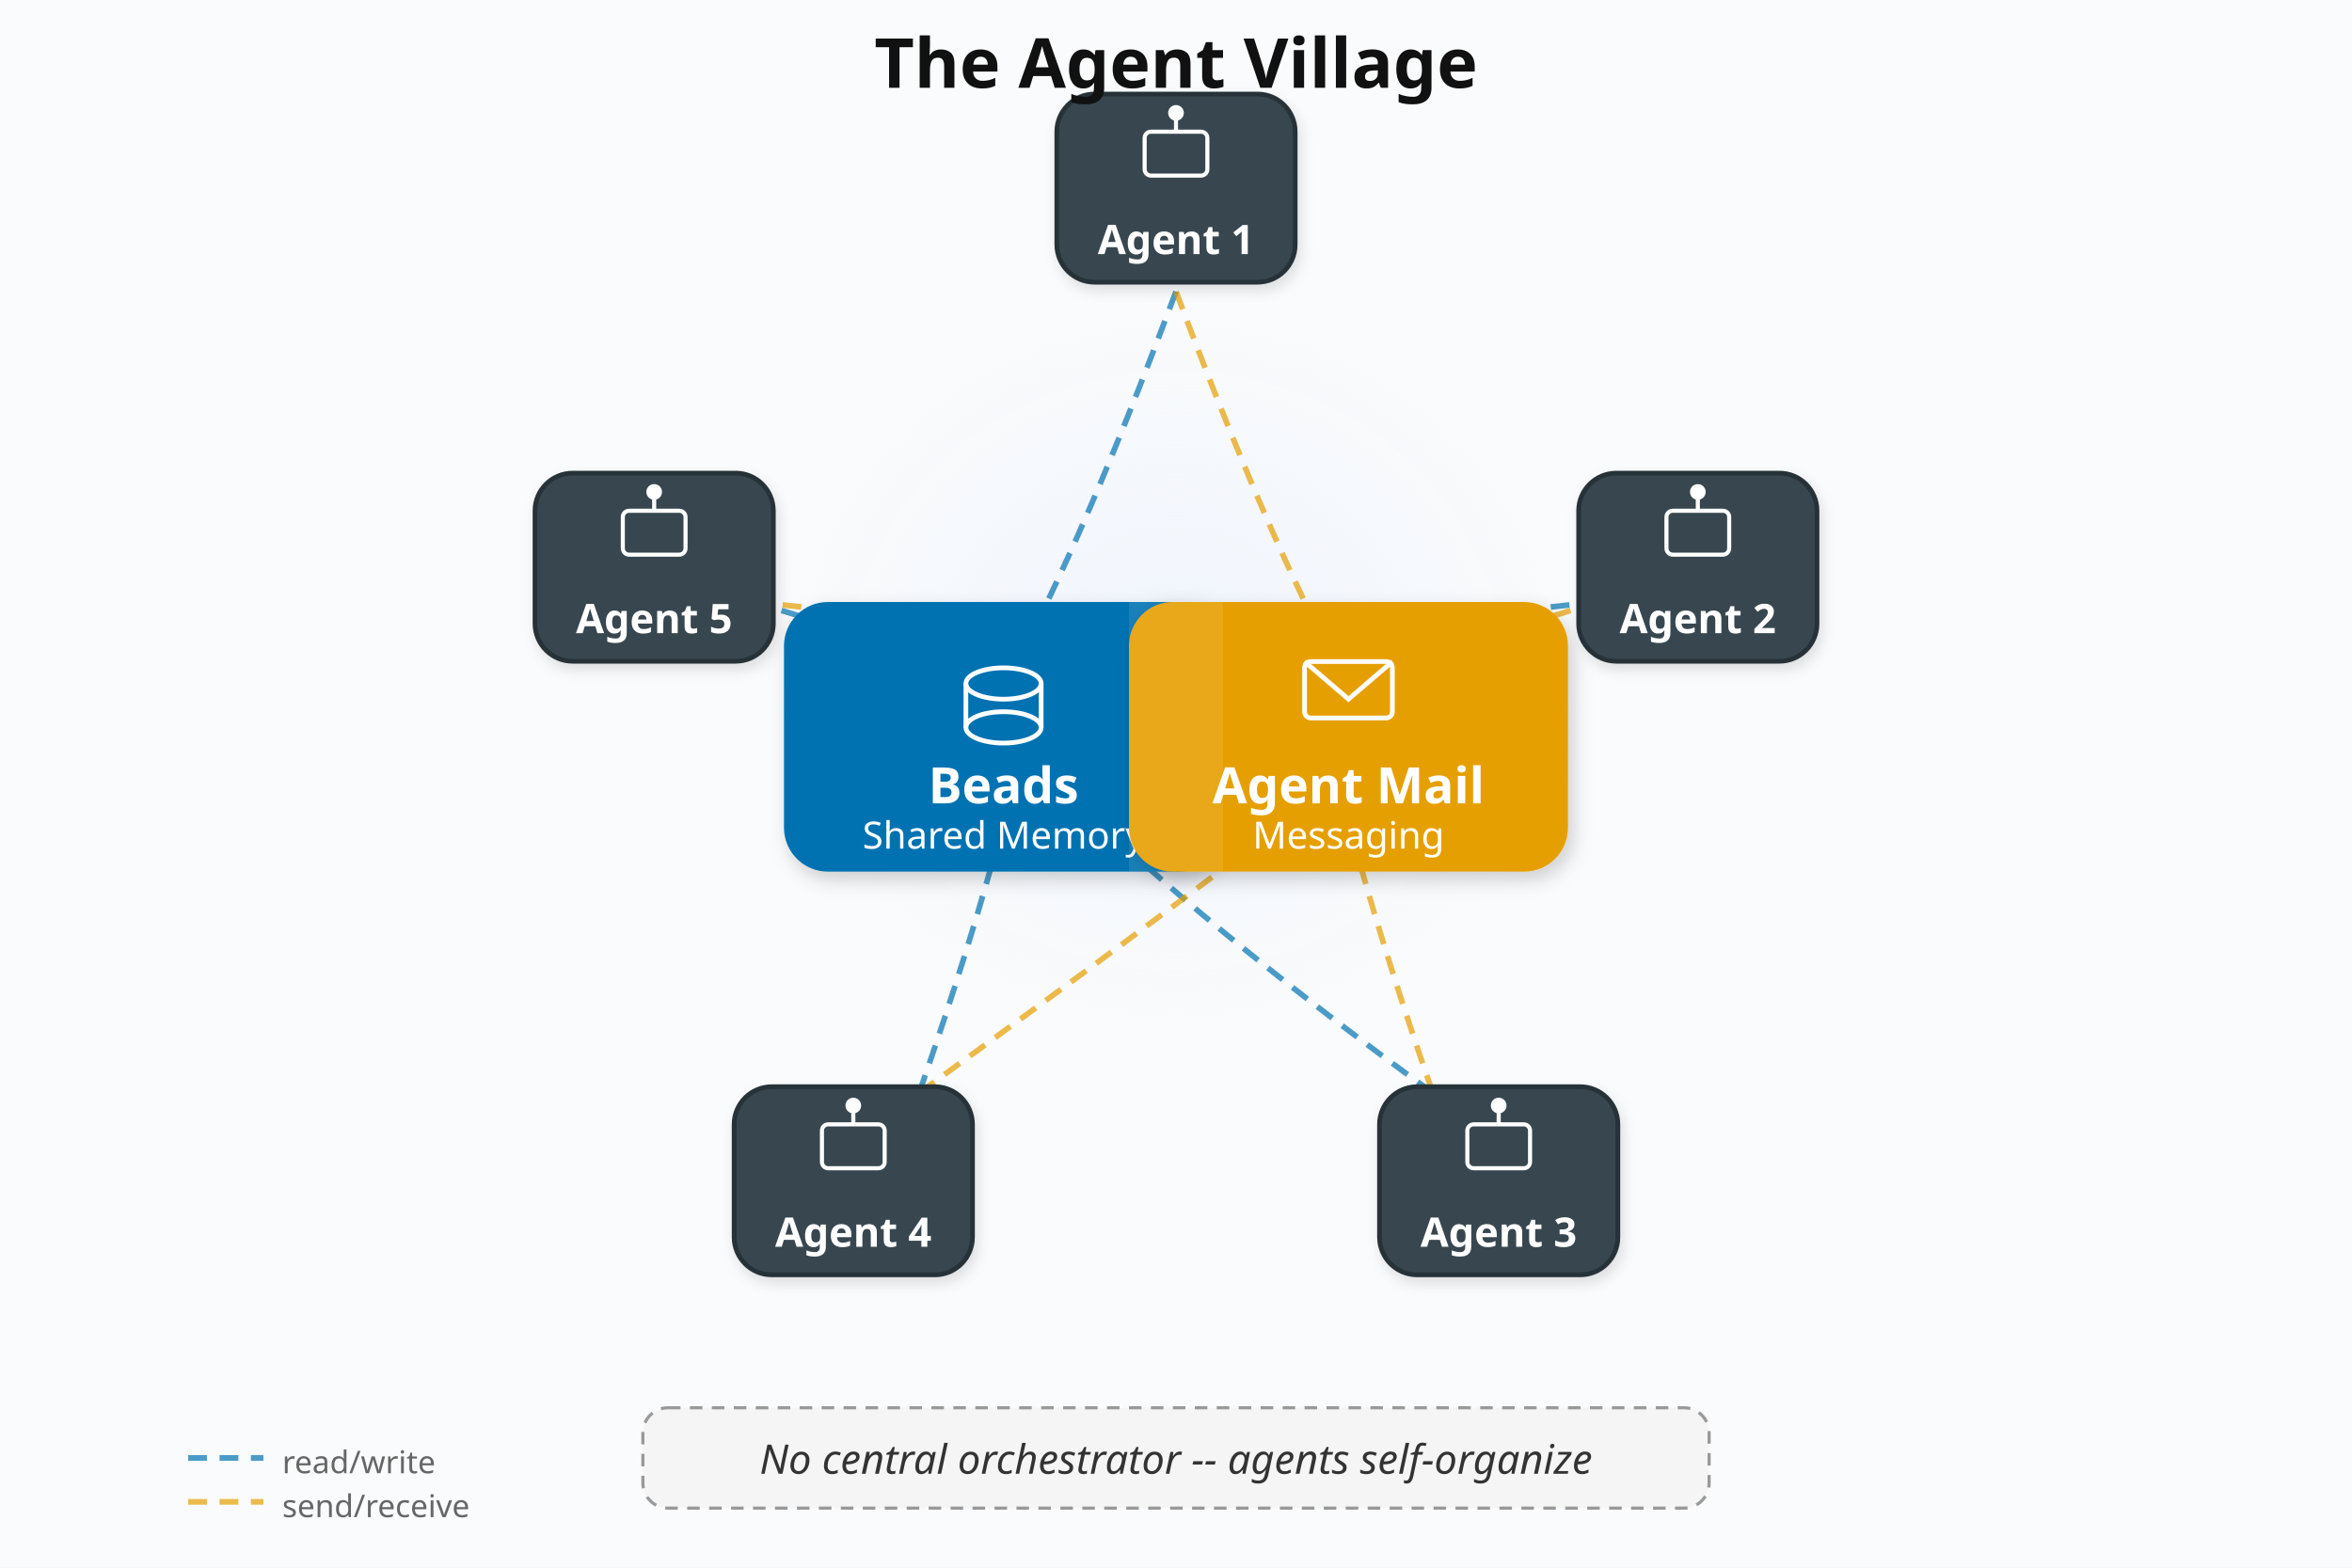
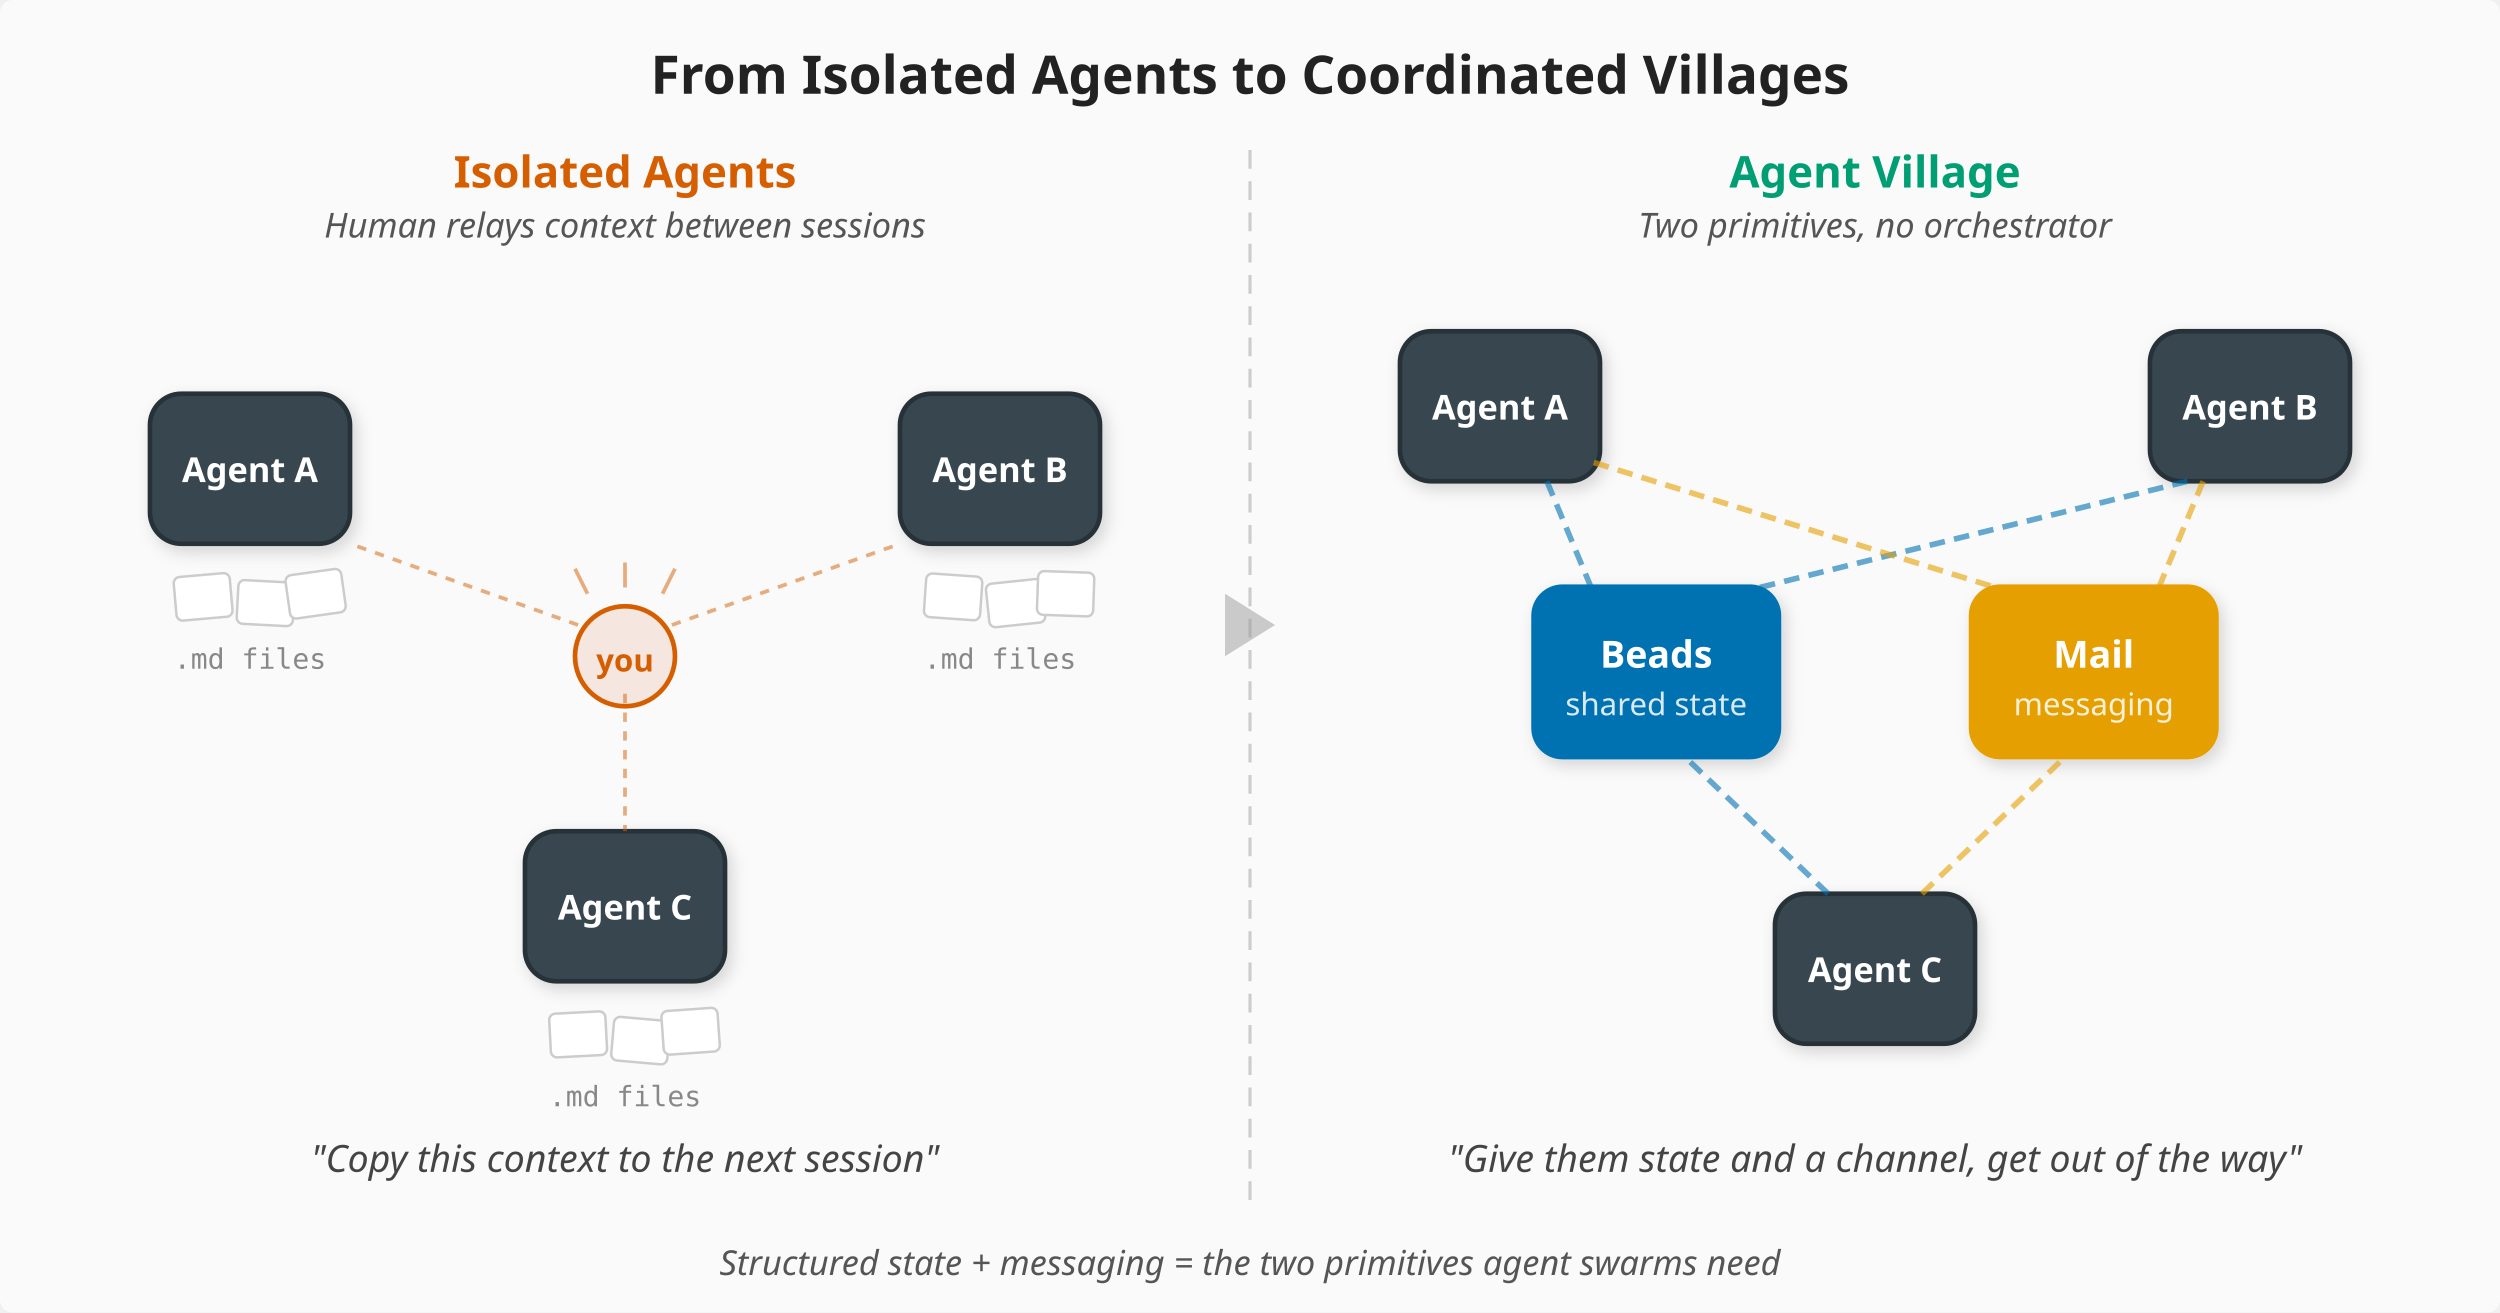
- <svg xmlns="http://www.w3.org/2000/svg" viewBox="0 0 750 500" role="img" aria-labelledby="title desc">
+ <svg xmlns="http://www.w3.org/2000/svg" viewBox="0 0 800 420" role="img" aria-labelledby="title desc">
  <defs>
    <filter id="shadow" x="-10%" y="-10%" width="130%" height="130%">
-       <feGaussianBlur in="SourceAlpha" stdDeviation="3" result="blur" />
-       <feOffset in="blur" dx="1.5" dy="2.5" result="offsetBlur" />
-       <feFlood flood-color="#000" flood-opacity="0.18" result="color" />
+       <feGaussianBlur in="SourceAlpha" stdDeviation="2.5" result="blur" />
+       <feOffset in="blur" dx="1.5" dy="2" result="offsetBlur" />
+       <feFlood flood-color="#000" flood-opacity="0.15" result="color" />
      <feComposite in="color" in2="offsetBlur" operator="in" result="shadow" />
      <feMerge>
        <feMergeNode in="shadow" />
        <feMergeNode in="SourceGraphic" />
      </feMerge>
    </filter>
-     <filter id="shadow-light" x="-15%" y="-15%" width="140%" height="140%">
-       <feGaussianBlur in="SourceAlpha" stdDeviation="2" result="blur" />
-       <feOffset in="blur" dx="1" dy="2" result="offsetBlur" />
-       <feFlood flood-color="#000" flood-opacity="0.12" result="color" />
-       <feComposite in="color" in2="offsetBlur" operator="in" result="shadow" />
-       <feMerge>
-         <feMergeNode in="shadow" />
-         <feMergeNode in="SourceGraphic" />
-       </feMerge>
-     </filter>
-     <radialGradient id="hub-glow" cx="50%" cy="46%" r="30%">
-       <stop offset="0%" stop-color="#E8F0FE" stop-opacity="0.6" />
-       <stop offset="100%" stop-color="#E8F0FE" stop-opacity="0" />
-     </radialGradient>
    <style>
-       .title       { font: bold 22px sans-serif; fill: #111; text-anchor: middle; }
-       .svc-label   { font: bold 16px sans-serif; fill: #fff;
-                      text-anchor: middle; dominant-baseline: central; }
-       .svc-sub     { font: 12px sans-serif; fill: #fff;
-                      text-anchor: middle; dominant-baseline: central; }
-       .agent-label { font: bold 13px sans-serif; fill: #fff;
-                      text-anchor: middle; dominant-baseline: central; }
-       .annotation  { font: italic 13px sans-serif; fill: #333;
-                      text-anchor: middle; dominant-baseline: central; }
-       .conn-beads  { stroke: #0072B2; stroke-width: 1.8; fill: none;
-                      stroke-dasharray: 6,4; stroke-opacity: 0.7; }
-       .conn-mail   { stroke: #E69F00; stroke-width: 1.8; fill: none;
-                      stroke-dasharray: 6,4; stroke-opacity: 0.7; }
+       .title       { font: bold 17px sans-serif; fill: #222; text-anchor: middle; }
+       .panel-title { font: bold 14px sans-serif; text-anchor: middle; }
+       .label       { font: 12px sans-serif; text-anchor: middle;
+                      dominant-baseline: central; fill: #555; }
+       .label-bold  { font: bold 12px sans-serif; text-anchor: middle;
+                      dominant-baseline: central; }
+       .agent-label { font: bold 11px sans-serif; text-anchor: middle;
+                      dominant-baseline: central; fill: #fff; }
+       .annotation  { font: italic 11px sans-serif; text-anchor: middle;
+                      fill: #555; }
+       .caption     { font: italic 12px sans-serif; text-anchor: middle;
+                      fill: #444; }
+       .svc-label   { font: bold 12px sans-serif; text-anchor: middle;
+                      dominant-baseline: central; fill: #fff; }
+       .svc-sub     { font: 10px sans-serif; text-anchor: middle;
+                      dominant-baseline: central; fill: rgba(255,255,255,0.85); }
+       .file-label  { font: 9px monospace; fill: #888; text-anchor: middle; }
+       .divider     { stroke: #ccc; stroke-width: 1; stroke-dasharray: 6,4; }
    </style>
  </defs>
-   <rect width="750" height="500" fill="#FAFBFC" rx="0" />
-   <ellipse cx="375" cy="230" rx="220" ry="200" fill="url(#hub-glow)" />
-   <path class="conn-beads" d="M 375.0,93 Q 350,160 330,200" />
-   <path class="conn-mail" d="M 375.0,93 Q 400,160 420,200" />
-   <path class="conn-beads" d="M 510.4,191.9 Q 430,200 365,215" />
-   <path class="conn-mail" d="M 510.4,191.9 Q 465,205 450,215" />
-   <path class="conn-beads" d="M 456.9,348.6 Q 390,300 350,262" />
-   <path class="conn-mail" d="M 456.9,348.6 Q 440,300 430,262" />
-   <path class="conn-beads" d="M 293.1,348.6 Q 310,300 320,262" />
-   <path class="conn-mail" d="M 293.1,348.6 Q 360,300 410,262" />
-   <path class="conn-beads" d="M 239.6,191.9 Q 285,205 305,215" />
-   <path class="conn-mail" d="M 239.6,191.9 Q 320,200 395,215" />
-   <g filter="url(#shadow)">
-     <rect x="250" y="192" width="140" height="86" rx="14" fill="#0072B2" />
+   <rect width="800" height="420" fill="#FAFAFA" rx="4" />
+   <text x="400" y="30" class="title">From Isolated Agents to Coordinated Villages</text>
+   <line x1="400" y1="48" x2="400" y2="385" class="divider" />
+   <g transform="translate(400, 200)">
+     <polygon points="-8,-10 8,0 -8,10" fill="#999" opacity="0.5" />
  </g>
-   <g transform="translate(320, 218)">
-     <ellipse cx="0" cy="0" rx="12" ry="5" fill="none" stroke="#fff" stroke-width="1.5" />
-     <line x1="-12" y1="0" x2="-12" y2="14" stroke="#fff" stroke-width="1.5" />
-     <line x1="12" y1="0" x2="12" y2="14" stroke="#fff" stroke-width="1.5" />
-     <ellipse cx="0" cy="14" rx="12" ry="5" fill="none" stroke="#fff" stroke-width="1.5" />
+   <g aria-label="Left panel: Isolated agents with human bottleneck">
+     <text x="200" y="60" class="panel-title" fill="#D55E00">Isolated Agents</text>
+     <text x="200" y="76" class="annotation">Human relays context between sessions</text>
+     <g transform="translate(80, 150)">
+       <rect x="-32" y="-24" width="64" height="48" rx="10" fill="#37474F" stroke="#263238" stroke-width="1.5" filter="url(#shadow)" />
+       <text x="0" y="0" class="agent-label">Agent A</text>
+       <rect x="-24" y="34" width="18" height="14" rx="2" fill="#fff" stroke="#ccc" stroke-width="0.8" transform="rotate(-5, -15, 41)" />
+       <rect x="-4" y="36" width="18" height="14" rx="2" fill="#fff" stroke="#ccc" stroke-width="0.8" transform="rotate(3, 5, 43)" />
+       <rect x="12" y="33" width="18" height="14" rx="2" fill="#fff" stroke="#ccc" stroke-width="0.8" transform="rotate(-8, 21, 40)" />
+       <text x="0" y="64" class="file-label">.md files</text>
+     </g>
+     <g transform="translate(320, 150)">
+       <rect x="-32" y="-24" width="64" height="48" rx="10" fill="#37474F" stroke="#263238" stroke-width="1.5" filter="url(#shadow)" />
+       <text x="0" y="0" class="agent-label">Agent B</text>
+       <rect x="-24" y="34" width="18" height="14" rx="2" fill="#fff" stroke="#ccc" stroke-width="0.8" transform="rotate(4, -15, 41)" />
+       <rect x="-4" y="36" width="18" height="14" rx="2" fill="#fff" stroke="#ccc" stroke-width="0.8" transform="rotate(-6, 5, 43)" />
+       <rect x="12" y="33" width="18" height="14" rx="2" fill="#fff" stroke="#ccc" stroke-width="0.8" transform="rotate(2, 21, 40)" />
+       <text x="0" y="64" class="file-label">.md files</text>
+     </g>
+     <g transform="translate(200, 290)">
+       <rect x="-32" y="-24" width="64" height="48" rx="10" fill="#37474F" stroke="#263238" stroke-width="1.5" filter="url(#shadow)" />
+       <text x="0" y="0" class="agent-label">Agent C</text>
+       <rect x="-24" y="34" width="18" height="14" rx="2" fill="#fff" stroke="#ccc" stroke-width="0.8" transform="rotate(-3, -15, 41)" />
+       <rect x="-4" y="36" width="18" height="14" rx="2" fill="#fff" stroke="#ccc" stroke-width="0.8" transform="rotate(5, 5, 43)" />
+       <rect x="12" y="33" width="18" height="14" rx="2" fill="#fff" stroke="#ccc" stroke-width="0.8" transform="rotate(-4, 21, 40)" />
+       <text x="0" y="64" class="file-label">.md files</text>
+     </g>
+     <g transform="translate(200, 210)">
+       <circle cx="0" cy="0" r="16" fill="#F5E6E0" stroke="#D55E00" stroke-width="1.5" />
+       <text x="0" y="1" style="font: bold 10px sans-serif; fill: #D55E00;             text-anchor: middle; dominant-baseline: central;">you</text>
+       <line x1="-12" y1="-20" x2="-16" y2="-28" stroke="#D55E00" stroke-width="1.2" stroke-opacity="0.5" />
+       <line x1="0" y1="-22" x2="0" y2="-30" stroke="#D55E00" stroke-width="1.2" stroke-opacity="0.5" />
+       <line x1="12" y1="-20" x2="16" y2="-28" stroke="#D55E00" stroke-width="1.2" stroke-opacity="0.5" />
+     </g>
+     <line x1="185" y1="200" x2="112" y2="174" stroke="#D55E00" stroke-width="1.2" stroke-dasharray="3,3" stroke-opacity="0.5" />
+     <line x1="215" y1="200" x2="288" y2="174" stroke="#D55E00" stroke-width="1.2" stroke-dasharray="3,3" stroke-opacity="0.5" />
+     <line x1="200" y1="222" x2="200" y2="266" stroke="#D55E00" stroke-width="1.2" stroke-dasharray="3,3" stroke-opacity="0.5" />
+     <text x="200" y="375" class="caption" fill="#D55E00">"Copy this context to the next session"</text>
  </g>
-   <text x="320" y="250" class="svc-label">Beads</text>
-   <text x="320" y="266" class="svc-sub">Shared Memory</text>
-   <g filter="url(#shadow)">
-     <rect x="360" y="192" width="140" height="86" rx="14" fill="#E69F00" />
+   <g aria-label="Right panel: Agent village with shared primitives">
+     <text x="600" y="60" class="panel-title" fill="#009E73">Agent Village</text>
+     <text x="600" y="76" class="annotation">Two primitives, no orchestrator</text>
+     <g transform="translate(530, 215)">
+       <rect x="-40" y="-28" width="80" height="56" rx="10" fill="#0072B2" filter="url(#shadow)" />
+       <text x="0" y="-6" class="svc-label">Beads</text>
+       <text x="0" y="10" class="svc-sub">shared state</text>
+     </g>
+     <g transform="translate(670, 215)">
+       <rect x="-40" y="-28" width="80" height="56" rx="10" fill="#E69F00" filter="url(#shadow)" />
+       <text x="0" y="10" class="svc-sub">messaging</text>
+       <text x="0" y="-6" class="svc-label">Mail</text>
+     </g>
+     <g transform="translate(480, 130)">
+       <rect x="-32" y="-24" width="64" height="48" rx="10" fill="#37474F" stroke="#263238" stroke-width="1.5" filter="url(#shadow)" />
+       <text x="0" y="0" class="agent-label">Agent A</text>
+     </g>
+     <g transform="translate(720, 130)">
+       <rect x="-32" y="-24" width="64" height="48" rx="10" fill="#37474F" stroke="#263238" stroke-width="1.5" filter="url(#shadow)" />
+       <text x="0" y="0" class="agent-label">Agent B</text>
+     </g>
+     <g transform="translate(600, 310)">
+       <rect x="-32" y="-24" width="64" height="48" rx="10" fill="#37474F" stroke="#263238" stroke-width="1.5" filter="url(#shadow)" />
+       <text x="0" y="0" class="agent-label">Agent C</text>
+     </g>
+     <line x1="495" y1="154" x2="510" y2="190" stroke="#0072B2" stroke-width="1.8" stroke-dasharray="5,3" stroke-opacity="0.6" />
+     <line x1="700" y1="154" x2="555" y2="190" stroke="#0072B2" stroke-width="1.8" stroke-dasharray="5,3" stroke-opacity="0.6" />
+     <line x1="585" y1="286" x2="540" y2="243" stroke="#0072B2" stroke-width="1.8" stroke-dasharray="5,3" stroke-opacity="0.6" />
+     <line x1="510" y1="148" x2="645" y2="190" stroke="#E69F00" stroke-width="1.8" stroke-dasharray="5,3" stroke-opacity="0.6" />
+     <line x1="705" y1="154" x2="690" y2="190" stroke="#E69F00" stroke-width="1.8" stroke-dasharray="5,3" stroke-opacity="0.6" />
+     <line x1="615" y1="286" x2="660" y2="243" stroke="#E69F00" stroke-width="1.8" stroke-dasharray="5,3" stroke-opacity="0.6" />
+     <text x="600" y="375" class="caption" fill="#009E73">"Give them state and a channel, get out of the way"</text>
  </g>
-   <g transform="translate(430, 218)">
-     <rect x="-14" y="-7" width="28" height="18" rx="2" fill="none" stroke="#fff" stroke-width="1.5" />
-     <polyline points="-14,-7 0,5 14,-7" fill="none" stroke="#fff" stroke-width="1.5" />
-   </g>
-   <text x="430" y="250" class="svc-label">Agent Mail</text>
-   <text x="430" y="266" class="svc-sub">Messaging</text>
-   <rect x="360" y="192" width="30" height="86" rx="0" fill="rgba(255,255,255,0.1)" />
-   <g transform="translate(375.0, 60.0)" filter="url(#shadow-light)">
-     <rect x="-38" y="-30" width="76" height="60" rx="12" fill="#37474F" stroke="#263238" stroke-width="1.5" />
-     <rect x="-10" y="-18" width="20" height="14" rx="2" fill="none" stroke="#fff" stroke-width="1.3" />
-     <line x1="0" y1="-22" x2="0" y2="-18" stroke="#fff" stroke-width="1.3" />
-     <circle cx="0" cy="-24" r="2.5" fill="#fff" />
-     <text x="0" y="16" class="agent-label">Agent 1</text>
-   </g>
-   <g transform="translate(541.4, 180.9)" filter="url(#shadow-light)">
-     <rect x="-38" y="-30" width="76" height="60" rx="12" fill="#37474F" stroke="#263238" stroke-width="1.5" />
-     <rect x="-10" y="-18" width="20" height="14" rx="2" fill="none" stroke="#fff" stroke-width="1.3" />
-     <line x1="0" y1="-22" x2="0" y2="-18" stroke="#fff" stroke-width="1.3" />
-     <circle cx="0" cy="-24" r="2.5" fill="#fff" />
-     <text x="0" y="16" class="agent-label">Agent 2</text>
-   </g>
-   <g transform="translate(477.9, 376.6)" filter="url(#shadow-light)">
-     <rect x="-38" y="-30" width="76" height="60" rx="12" fill="#37474F" stroke="#263238" stroke-width="1.5" />
-     <rect x="-10" y="-18" width="20" height="14" rx="2" fill="none" stroke="#fff" stroke-width="1.3" />
-     <line x1="0" y1="-22" x2="0" y2="-18" stroke="#fff" stroke-width="1.3" />
-     <circle cx="0" cy="-24" r="2.5" fill="#fff" />
-     <text x="0" y="16" class="agent-label">Agent 3</text>
-   </g>
-   <g transform="translate(272.1, 376.6)" filter="url(#shadow-light)">
-     <rect x="-38" y="-30" width="76" height="60" rx="12" fill="#37474F" stroke="#263238" stroke-width="1.5" />
-     <rect x="-10" y="-18" width="20" height="14" rx="2" fill="none" stroke="#fff" stroke-width="1.3" />
-     <line x1="0" y1="-22" x2="0" y2="-18" stroke="#fff" stroke-width="1.3" />
-     <circle cx="0" cy="-24" r="2.5" fill="#fff" />
-     <text x="0" y="16" class="agent-label">Agent 4</text>
-   </g>
-   <g transform="translate(208.6, 180.9)" filter="url(#shadow-light)">
-     <rect x="-38" y="-30" width="76" height="60" rx="12" fill="#37474F" stroke="#263238" stroke-width="1.5" />
-     <rect x="-10" y="-18" width="20" height="14" rx="2" fill="none" stroke="#fff" stroke-width="1.3" />
-     <line x1="0" y1="-22" x2="0" y2="-18" stroke="#fff" stroke-width="1.3" />
-     <circle cx="0" cy="-24" r="2.5" fill="#fff" />
-     <text x="0" y="16" class="agent-label">Agent 5</text>
-   </g>
-   <text x="375" y="28" class="title">The Agent Village</text>
-   <g transform="translate(375, 465)">
-     <rect x="-170" y="-16" width="340" height="32" rx="8" fill="#F5F5F5" stroke="#999" stroke-width="1" stroke-dasharray="4,3" />
-     <text x="0" y="0" class="annotation">No central orchestrator -- agents self-organize</text>
-   </g>
-   <g transform="translate(60, 465)">
-     <line x1="0" y1="0" x2="24" y2="0" class="conn-beads" stroke-opacity="0.8" />
-     <text x="30" y="1" font-size="10" font-family="sans-serif" fill="#666" dominant-baseline="central">read/write</text>
-     <line x1="0" y1="14" x2="24" y2="14" class="conn-mail" stroke-opacity="0.8" />
-     <text x="30" y="15" font-size="10" font-family="sans-serif" fill="#666" dominant-baseline="central">send/receive</text>
-   </g>
+   <text x="400" y="408" class="annotation" fill="#333">
+     Structured state + messaging = the two primitives agent swarms need
+   </text>
</svg>
